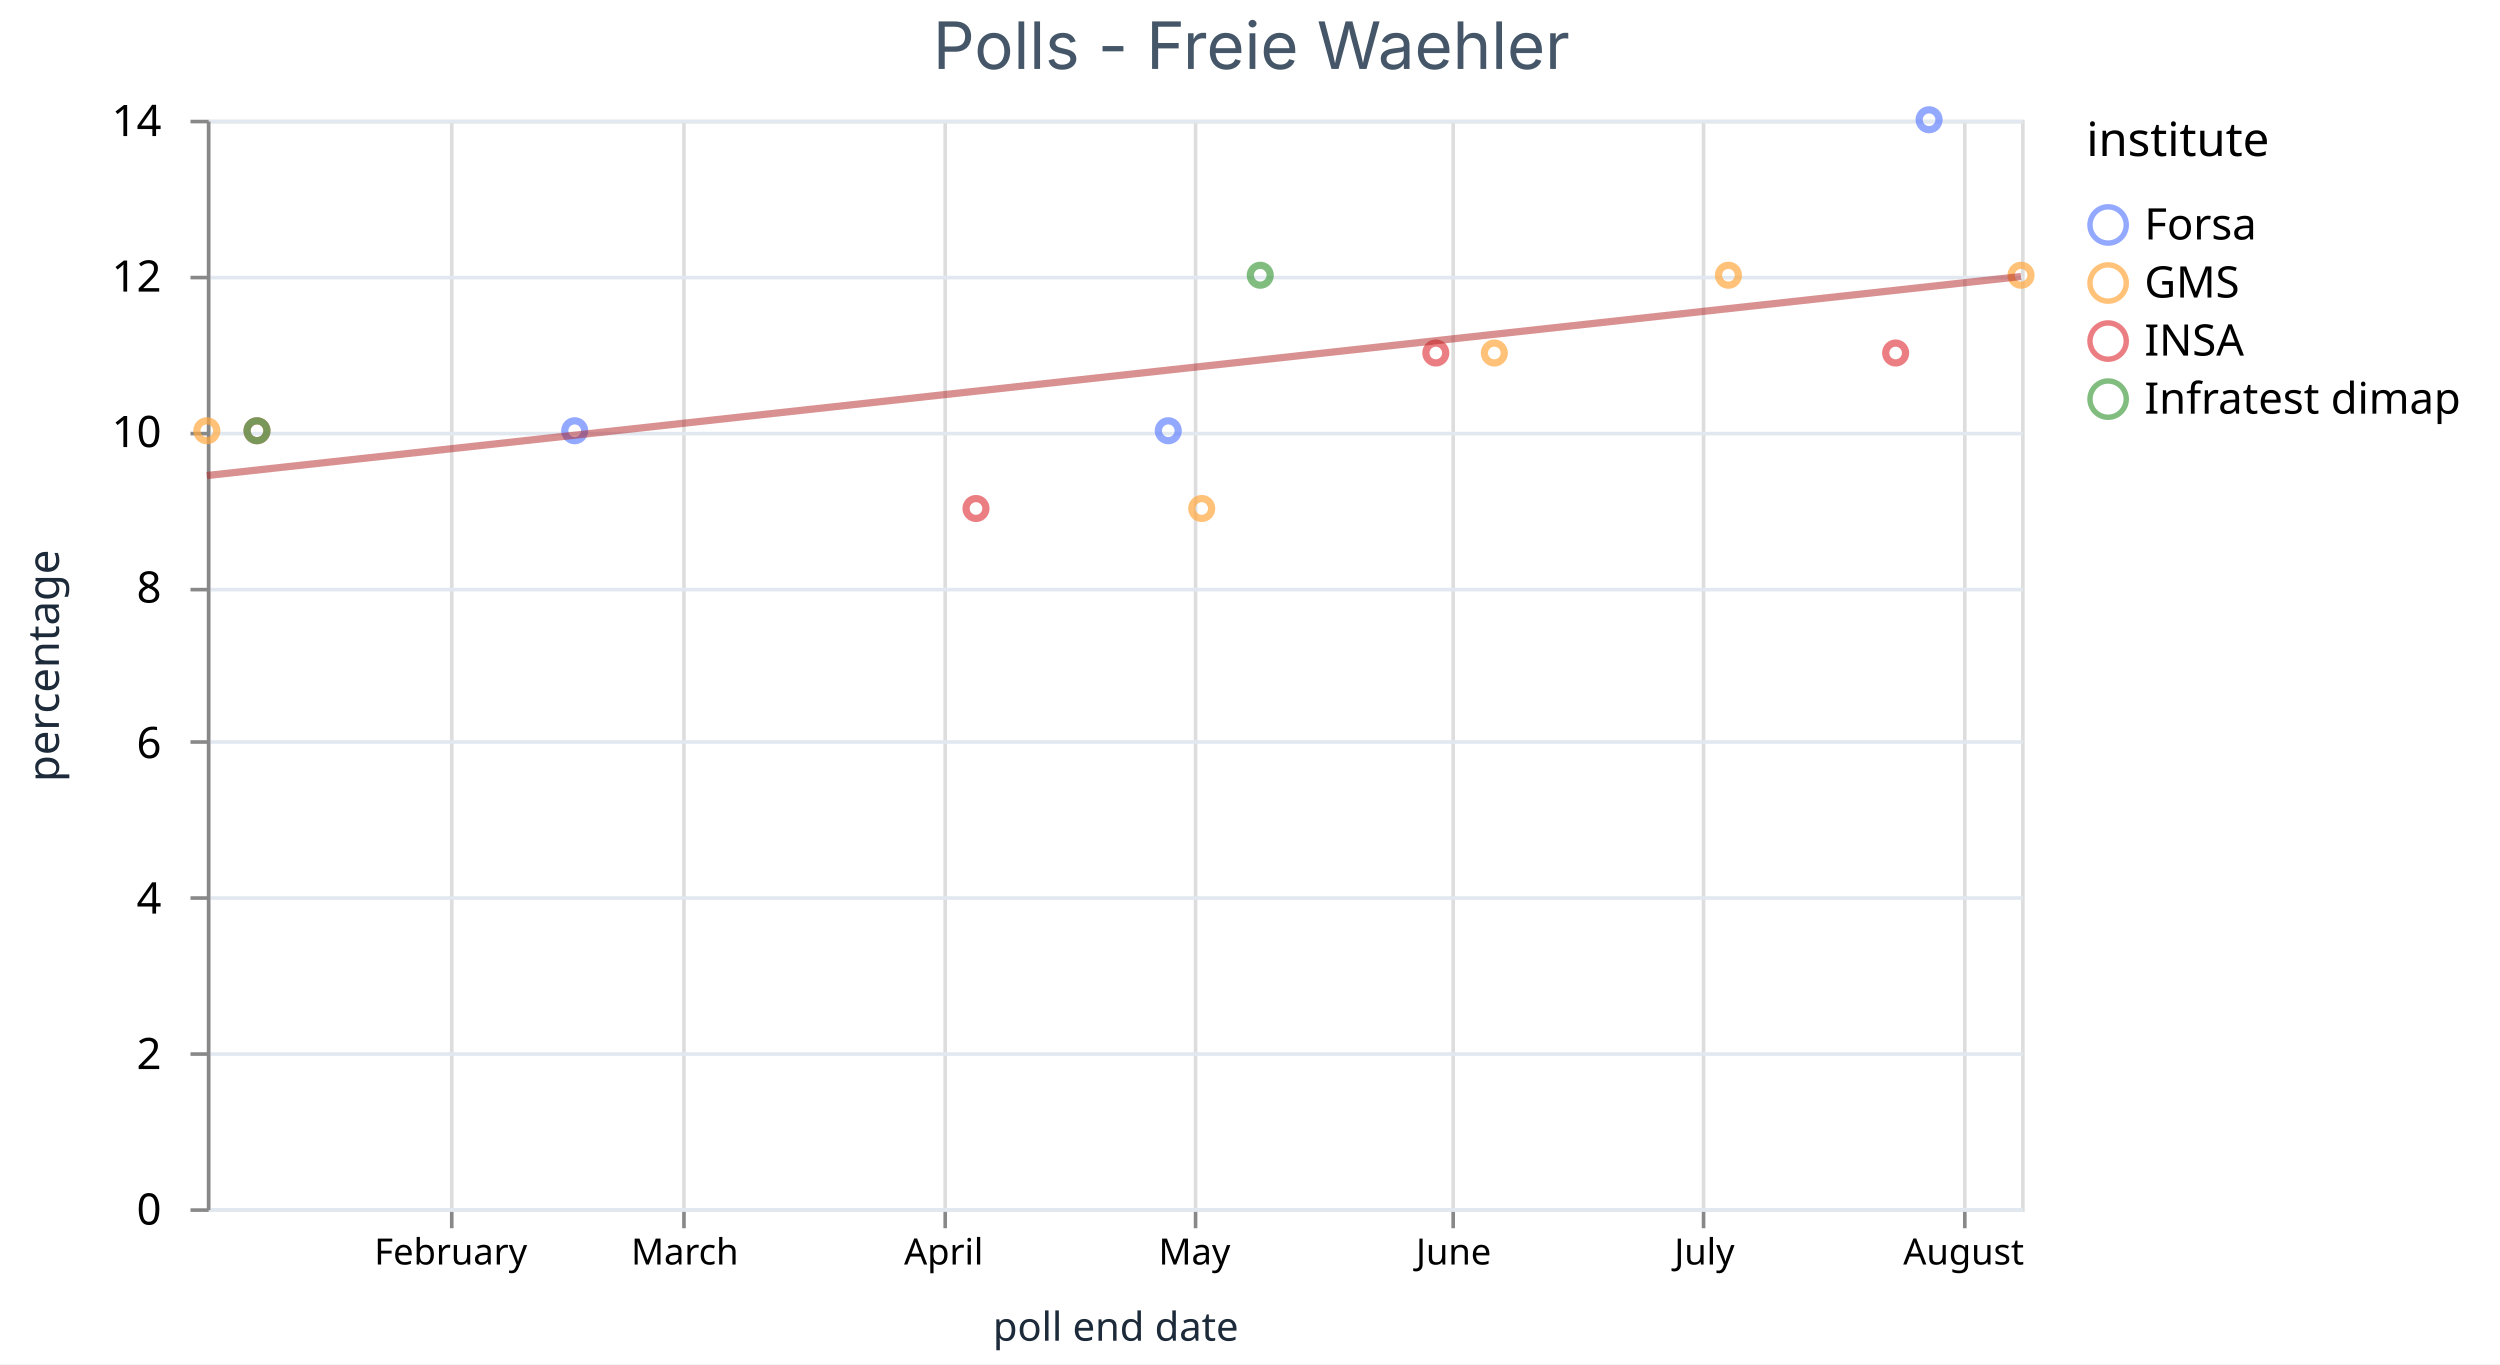
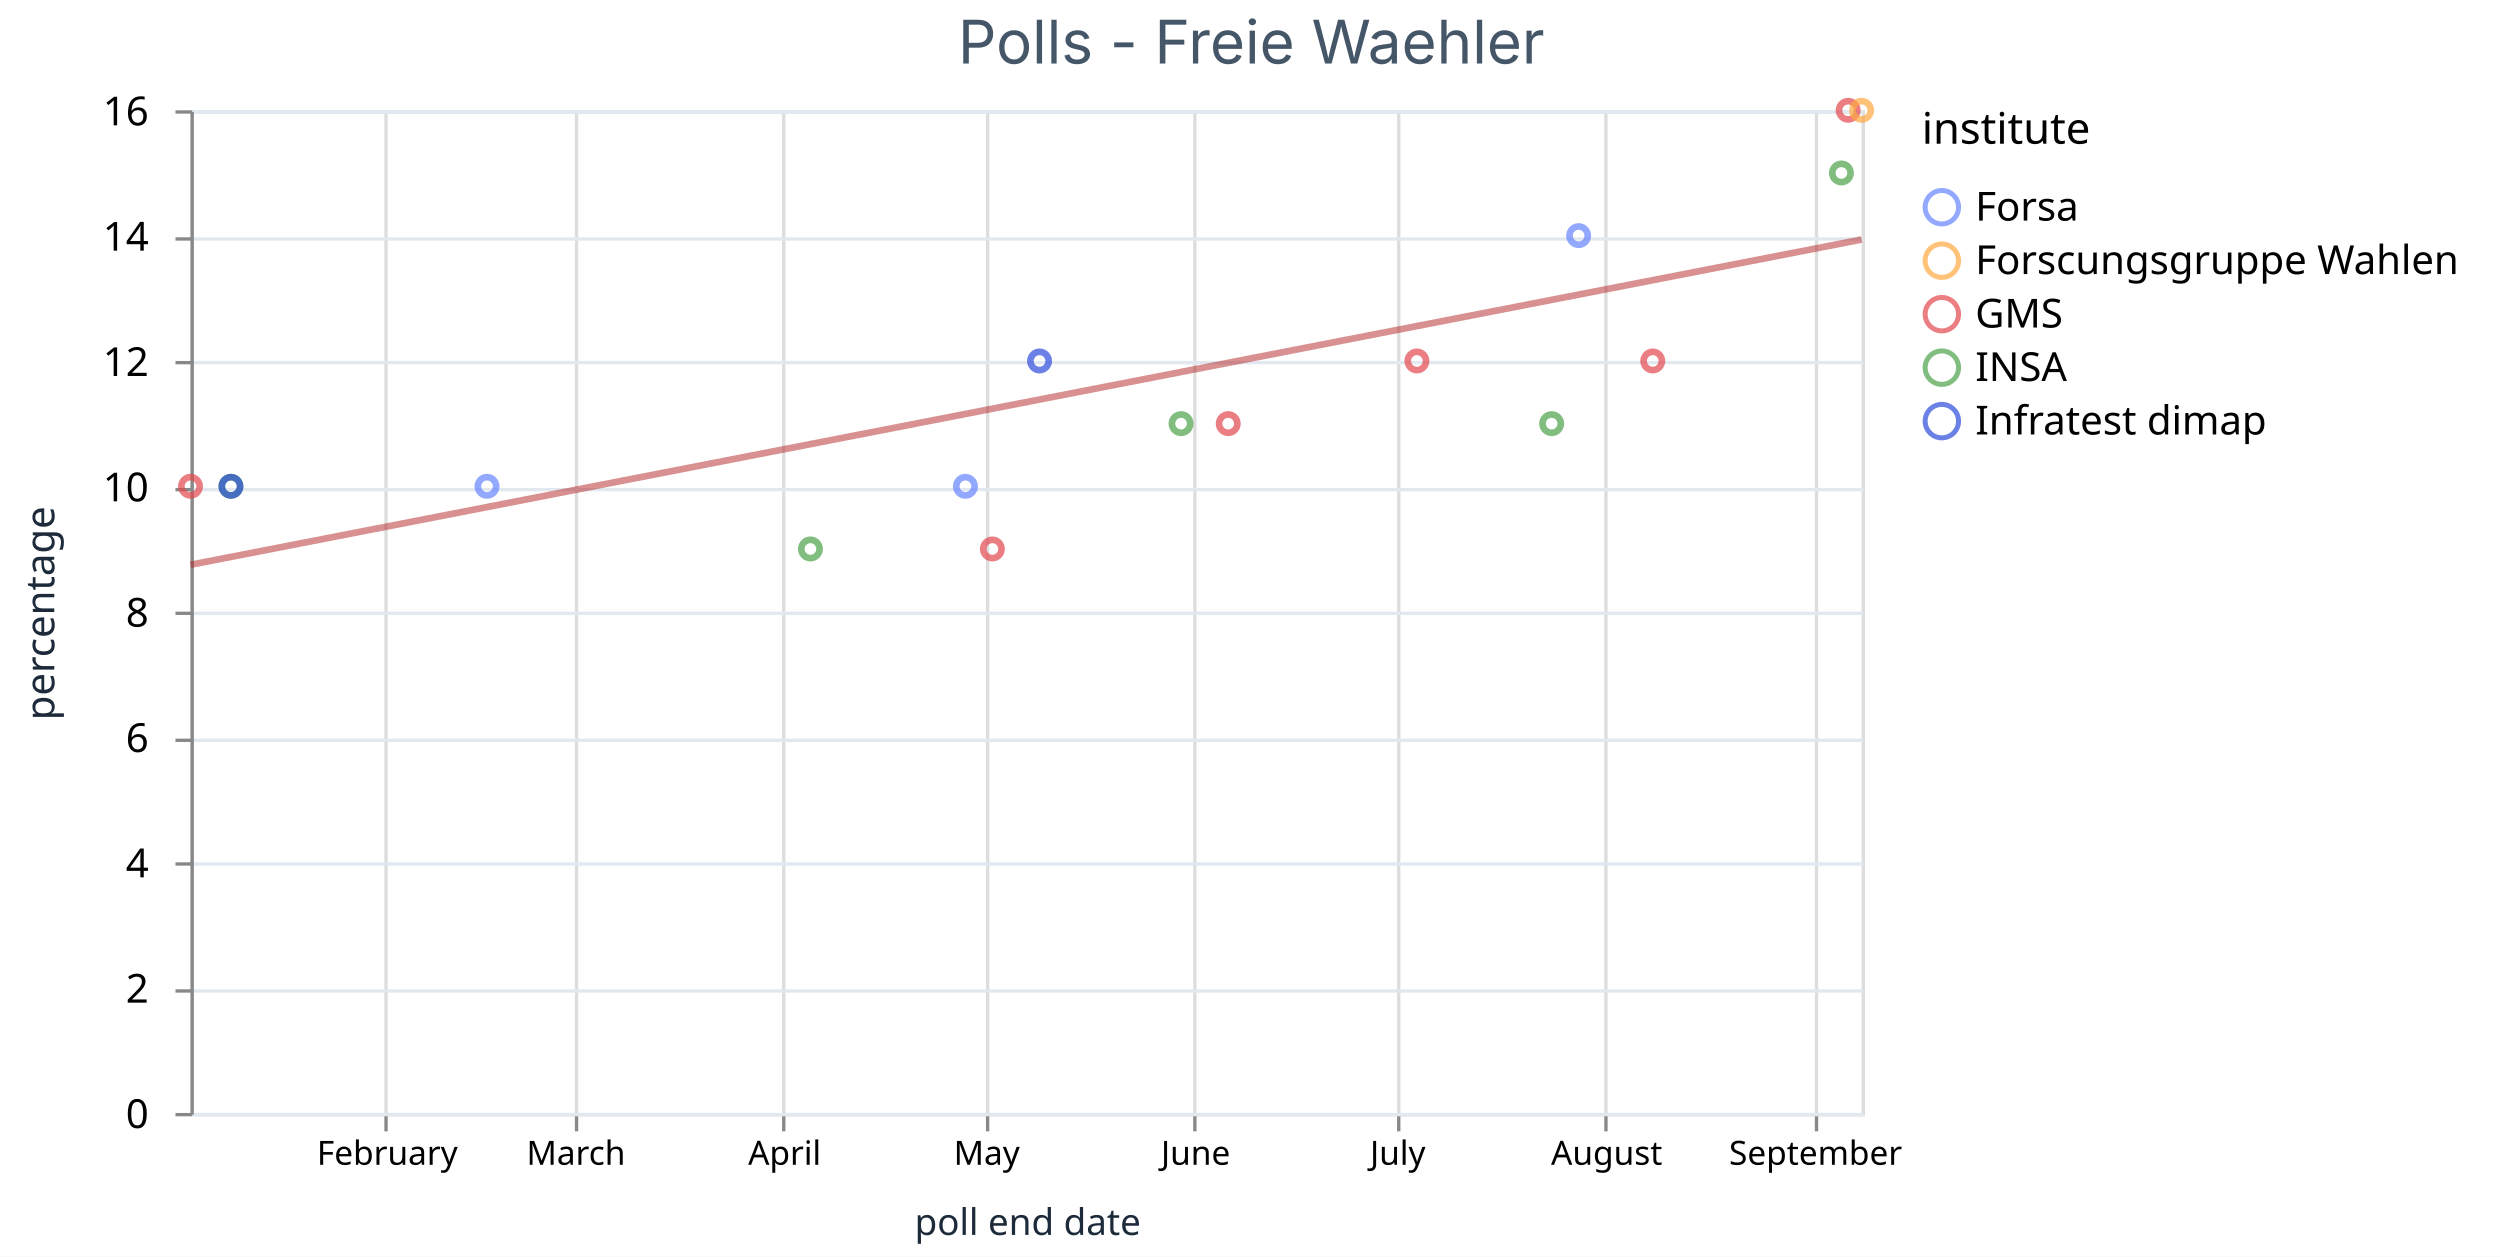
- <svg xmlns="http://www.w3.org/2000/svg" version="1.1" class="marks" width="689" height="376" viewBox="0 0 689 376">
-   <rect width="689" height="376" fill="#fff" />
+ <svg xmlns="http://www.w3.org/2000/svg" version="1.1" class="marks" width="748" height="376" viewBox="0 0 748 376">
+   <rect width="748" height="376" fill="#fff" />
  <g fill="none" stroke-miterlimit="10" transform="translate(57,33)">
    <g class="mark-group role-frame root" role="graphics-object" aria-roledescription="group mark container">
      <g transform="translate(0,0)">
        <path class="background" aria-hidden="true" d="M0.5,0.5h500v300h-500Z" stroke="#ddd" />
        <g>
          <g class="mark-group role-axis" aria-hidden="true">
            <g transform="translate(0.5,300.5)">
              <path class="background" aria-hidden="true" d="M0,0h0v0h0Z" pointer-events="none" />
              <g>
                <g class="mark-rule role-axis-grid" pointer-events="none">
-                   <line transform="translate(67,-300)" x2="0" y2="300" stroke="#ddd" stroke-width="1" opacity="1" />
-                   <line transform="translate(131,-300)" x2="0" y2="300" stroke="#ddd" stroke-width="1" opacity="1" />
-                   <line transform="translate(203,-300)" x2="0" y2="300" stroke="#ddd" stroke-width="1" opacity="1" />
-                   <line transform="translate(272,-300)" x2="0" y2="300" stroke="#ddd" stroke-width="1" opacity="1" />
-                   <line transform="translate(343,-300)" x2="0" y2="300" stroke="#ddd" stroke-width="1" opacity="1" />
-                   <line transform="translate(412,-300)" x2="0" y2="300" stroke="#ddd" stroke-width="1" opacity="1" />
-                   <line transform="translate(484,-300)" x2="0" y2="300" stroke="#ddd" stroke-width="1" opacity="1" />
+                   <line transform="translate(58,-300)" x2="0" y2="300" stroke="#ddd" stroke-width="1" opacity="1" />
+                   <line transform="translate(115,-300)" x2="0" y2="300" stroke="#ddd" stroke-width="1" opacity="1" />
+                   <line transform="translate(177,-300)" x2="0" y2="300" stroke="#ddd" stroke-width="1" opacity="1" />
+                   <line transform="translate(238,-300)" x2="0" y2="300" stroke="#ddd" stroke-width="1" opacity="1" />
+                   <line transform="translate(300,-300)" x2="0" y2="300" stroke="#ddd" stroke-width="1" opacity="1" />
+                   <line transform="translate(361,-300)" x2="0" y2="300" stroke="#ddd" stroke-width="1" opacity="1" />
+                   <line transform="translate(423,-300)" x2="0" y2="300" stroke="#ddd" stroke-width="1" opacity="1" />
+                   <line transform="translate(486,-300)" x2="0" y2="300" stroke="#ddd" stroke-width="1" opacity="1" />
                </g>
              </g>
              <path class="foreground" aria-hidden="true" d="" pointer-events="none" display="none" />
            </g>
          </g>
          <g class="mark-group role-axis" aria-hidden="true">
            <g transform="translate(0.5,0.5)">
              <path class="background" aria-hidden="true" d="M0,0h0v0h0Z" pointer-events="none" />
              <g>
                <g class="mark-rule role-axis-grid" pointer-events="none">
                  <line transform="translate(0,300)" x2="500" y2="0" stroke="#e1e8f0" stroke-width="1" opacity="1" />
-                   <line transform="translate(0,257)" x2="500" y2="0" stroke="#e1e8f0" stroke-width="1" opacity="1" />
-                   <line transform="translate(0,214)" x2="500" y2="0" stroke="#e1e8f0" stroke-width="1" opacity="1" />
-                   <line transform="translate(0,171)" x2="500" y2="0" stroke="#e1e8f0" stroke-width="1" opacity="1" />
-                   <line transform="translate(0,129)" x2="500" y2="0" stroke="#e1e8f0" stroke-width="1" opacity="1" />
-                   <line transform="translate(0,86)" x2="500" y2="0" stroke="#e1e8f0" stroke-width="1" opacity="1" />
-                   <line transform="translate(0,43)" x2="500" y2="0" stroke="#e1e8f0" stroke-width="1" opacity="1" />
+                   <line transform="translate(0,263)" x2="500" y2="0" stroke="#e1e8f0" stroke-width="1" opacity="1" />
+                   <line transform="translate(0,225)" x2="500" y2="0" stroke="#e1e8f0" stroke-width="1" opacity="1" />
+                   <line transform="translate(0,188)" x2="500" y2="0" stroke="#e1e8f0" stroke-width="1" opacity="1" />
+                   <line transform="translate(0,150)" x2="500" y2="0" stroke="#e1e8f0" stroke-width="1" opacity="1" />
+                   <line transform="translate(0,113)" x2="500" y2="0" stroke="#e1e8f0" stroke-width="1" opacity="1" />
+                   <line transform="translate(0,75)" x2="500" y2="0" stroke="#e1e8f0" stroke-width="1" opacity="1" />
+                   <line transform="translate(0,38)" x2="500" y2="0" stroke="#e1e8f0" stroke-width="1" opacity="1" />
                  <line transform="translate(0,0)" x2="500" y2="0" stroke="#e1e8f0" stroke-width="1" opacity="1" />
                </g>
              </g>
              <path class="foreground" aria-hidden="true" d="" pointer-events="none" display="none" />
            </g>
          </g>
-           <g class="mark-group role-axis" role="graphics-symbol" aria-roledescription="axis" aria-label="X-axis titled 'poll end date' for a time scale with values from Tuesday, 03 January 2023, 1:00:00 AM to Tuesday, 08 August 2023, 2:00:00 AM">
+           <g class="mark-group role-axis" role="graphics-symbol" aria-roledescription="axis" aria-label="X-axis titled 'poll end date' for a time scale with values from Tuesday, 03 January 2023, 1:00:00 AM to Friday, 08 September 2023, 2:00:00 AM">
            <g transform="translate(0.5,300.5)">
              <path class="background" aria-hidden="true" d="M0,0h0v0h0Z" pointer-events="none" />
              <g>
                <g class="mark-rule role-axis-tick" pointer-events="none">
-                   <line transform="translate(67,0)" x2="0" y2="5" stroke="#888" stroke-width="1" opacity="1" />
-                   <line transform="translate(131,0)" x2="0" y2="5" stroke="#888" stroke-width="1" opacity="1" />
-                   <line transform="translate(203,0)" x2="0" y2="5" stroke="#888" stroke-width="1" opacity="1" />
-                   <line transform="translate(272,0)" x2="0" y2="5" stroke="#888" stroke-width="1" opacity="1" />
-                   <line transform="translate(343,0)" x2="0" y2="5" stroke="#888" stroke-width="1" opacity="1" />
-                   <line transform="translate(412,0)" x2="0" y2="5" stroke="#888" stroke-width="1" opacity="1" />
-                   <line transform="translate(484,0)" x2="0" y2="5" stroke="#888" stroke-width="1" opacity="1" />
+                   <line transform="translate(58,0)" x2="0" y2="5" stroke="#888" stroke-width="1" opacity="1" />
+                   <line transform="translate(115,0)" x2="0" y2="5" stroke="#888" stroke-width="1" opacity="1" />
+                   <line transform="translate(177,0)" x2="0" y2="5" stroke="#888" stroke-width="1" opacity="1" />
+                   <line transform="translate(238,0)" x2="0" y2="5" stroke="#888" stroke-width="1" opacity="1" />
+                   <line transform="translate(300,0)" x2="0" y2="5" stroke="#888" stroke-width="1" opacity="1" />
+                   <line transform="translate(361,0)" x2="0" y2="5" stroke="#888" stroke-width="1" opacity="1" />
+                   <line transform="translate(423,0)" x2="0" y2="5" stroke="#888" stroke-width="1" opacity="1" />
+                   <line transform="translate(486,0)" x2="0" y2="5" stroke="#888" stroke-width="1" opacity="1" />
                </g>
                <g class="mark-text role-axis-label" pointer-events="none">
-                   <text text-anchor="middle" transform="translate(66.72427,15)" font-family="sans-serif" font-size="10px" fill="#000" opacity="1">February</text>
-                   <text text-anchor="middle" transform="translate(131.2404,15)" font-family="sans-serif" font-size="10px" fill="#000" opacity="1">March</text>
-                   <text text-anchor="middle" transform="translate(202.573,15)" font-family="sans-serif" font-size="10px" fill="#000" opacity="1">April</text>
-                   <text text-anchor="middle" transform="translate(271.6974,15)" font-family="sans-serif" font-size="10px" fill="#000" opacity="1">May</text>
-                   <text text-anchor="middle" transform="translate(343.126,15)" font-family="sans-serif" font-size="10px" fill="#000" opacity="1">June</text>
-                   <text text-anchor="middle" transform="translate(412.2504,15)" font-family="sans-serif" font-size="10px" fill="#000" opacity="1">July</text>
-                   <text text-anchor="middle" transform="translate(483.679,15)" font-family="sans-serif" font-size="10px" fill="#000" opacity="1">August</text>
+                   <text text-anchor="middle" transform="translate(58.38374,15)" font-family="sans-serif" font-size="10px" fill="#000" opacity="1">February</text>
+                   <text text-anchor="middle" transform="translate(114.8353,15)" font-family="sans-serif" font-size="10px" fill="#000" opacity="1">March</text>
+                   <text text-anchor="middle" transform="translate(177.2513,15)" font-family="sans-serif" font-size="10px" fill="#000" opacity="1">April</text>
+                   <text text-anchor="middle" transform="translate(237.7352,15)" font-family="sans-serif" font-size="10px" fill="#000" opacity="1">May</text>
+                   <text text-anchor="middle" transform="translate(300.2352,15)" font-family="sans-serif" font-size="10px" fill="#000" opacity="1">June</text>
+                   <text text-anchor="middle" transform="translate(360.7191,15)" font-family="sans-serif" font-size="10px" fill="#000" opacity="1">July</text>
+                   <text text-anchor="middle" transform="translate(423.2191,15)" font-family="sans-serif" font-size="10px" fill="#000" opacity="1">August</text>
+                   <text text-anchor="middle" transform="translate(485.7191,15)" font-family="sans-serif" font-size="10px" fill="#000" opacity="1">September</text>
                </g>
                <g class="mark-rule role-axis-domain" pointer-events="none">
                  <line transform="translate(0,0)" x2="500" y2="0" stroke="#e1e8f0" stroke-width="1" opacity="1" />
                </g>
                <g class="mark-text role-axis-title" pointer-events="none">
                  <text text-anchor="middle" transform="translate(250,36)" font-family="sans-serif" font-size="11px" font-weight="400" fill="#1c2a3a" opacity="1">poll end date</text>
                </g>
              </g>
              <path class="foreground" aria-hidden="true" d="" pointer-events="none" display="none" />
            </g>
          </g>
-           <g class="mark-group role-axis" role="graphics-symbol" aria-roledescription="axis" aria-label="Y-axis titled 'percentage' for a linear scale with values from 0 to 14">
+           <g class="mark-group role-axis" role="graphics-symbol" aria-roledescription="axis" aria-label="Y-axis titled 'percentage' for a linear scale with values from 0 to 16">
            <g transform="translate(0.5,0.5)">
              <path class="background" aria-hidden="true" d="M0,0h0v0h0Z" pointer-events="none" />
              <g>
                <g class="mark-rule role-axis-tick" pointer-events="none">
                  <line transform="translate(0,300)" x2="-5" y2="0" stroke="#888" stroke-width="1" opacity="1" />
-                   <line transform="translate(0,257)" x2="-5" y2="0" stroke="#888" stroke-width="1" opacity="1" />
-                   <line transform="translate(0,214)" x2="-5" y2="0" stroke="#888" stroke-width="1" opacity="1" />
-                   <line transform="translate(0,171)" x2="-5" y2="0" stroke="#888" stroke-width="1" opacity="1" />
-                   <line transform="translate(0,129)" x2="-5" y2="0" stroke="#888" stroke-width="1" opacity="1" />
-                   <line transform="translate(0,86)" x2="-5" y2="0" stroke="#888" stroke-width="1" opacity="1" />
-                   <line transform="translate(0,43)" x2="-5" y2="0" stroke="#888" stroke-width="1" opacity="1" />
+                   <line transform="translate(0,263)" x2="-5" y2="0" stroke="#888" stroke-width="1" opacity="1" />
+                   <line transform="translate(0,225)" x2="-5" y2="0" stroke="#888" stroke-width="1" opacity="1" />
+                   <line transform="translate(0,188)" x2="-5" y2="0" stroke="#888" stroke-width="1" opacity="1" />
+                   <line transform="translate(0,150)" x2="-5" y2="0" stroke="#888" stroke-width="1" opacity="1" />
+                   <line transform="translate(0,113)" x2="-5" y2="0" stroke="#888" stroke-width="1" opacity="1" />
+                   <line transform="translate(0,75)" x2="-5" y2="0" stroke="#888" stroke-width="1" opacity="1" />
+                   <line transform="translate(0,38)" x2="-5" y2="0" stroke="#888" stroke-width="1" opacity="1" />
                  <line transform="translate(0,0)" x2="-5" y2="0" stroke="#888" stroke-width="1" opacity="1" />
                </g>
                <g class="mark-text role-axis-label" pointer-events="none">
                  <text text-anchor="end" transform="translate(-13,304)" font-family="sans-serif" font-size="12px" fill="#000" opacity="1">0</text>
-                   <text text-anchor="end" transform="translate(-13,261.1429)" font-family="sans-serif" font-size="12px" fill="#000" opacity="1">2</text>
-                   <text text-anchor="end" transform="translate(-13,218.2857)" font-family="sans-serif" font-size="12px" fill="#000" opacity="1">4</text>
-                   <text text-anchor="end" transform="translate(-13,175.4286)" font-family="sans-serif" font-size="12px" fill="#000" opacity="1">6</text>
-                   <text text-anchor="end" transform="translate(-13,132.5714)" font-family="sans-serif" font-size="12px" fill="#000" opacity="1">8</text>
-                   <text text-anchor="end" transform="translate(-13,89.71429)" font-family="sans-serif" font-size="12px" fill="#000" opacity="1">10</text>
-                   <text text-anchor="end" transform="translate(-13,46.85714)" font-family="sans-serif" font-size="12px" fill="#000" opacity="1">12</text>
-                   <text text-anchor="end" transform="translate(-13,4)" font-family="sans-serif" font-size="12px" fill="#000" opacity="1">14</text>
+                   <text text-anchor="end" transform="translate(-13,266.5)" font-family="sans-serif" font-size="12px" fill="#000" opacity="1">2</text>
+                   <text text-anchor="end" transform="translate(-13,229)" font-family="sans-serif" font-size="12px" fill="#000" opacity="1">4</text>
+                   <text text-anchor="end" transform="translate(-13,191.5)" font-family="sans-serif" font-size="12px" fill="#000" opacity="1">6</text>
+                   <text text-anchor="end" transform="translate(-13,154)" font-family="sans-serif" font-size="12px" fill="#000" opacity="1">8</text>
+                   <text text-anchor="end" transform="translate(-13,116.5)" font-family="sans-serif" font-size="12px" fill="#000" opacity="1">10</text>
+                   <text text-anchor="end" transform="translate(-13,79)" font-family="sans-serif" font-size="12px" fill="#000" opacity="1">12</text>
+                   <text text-anchor="end" transform="translate(-13,41.5)" font-family="sans-serif" font-size="12px" fill="#000" opacity="1">14</text>
+                   <text text-anchor="end" transform="translate(-13,4)" font-family="sans-serif" font-size="12px" fill="#000" opacity="1">16</text>
                </g>
                <g class="mark-rule role-axis-domain" pointer-events="none">
                  <line transform="translate(0,300)" x2="0" y2="-300" stroke="#888" stroke-width="1" opacity="1" />
                </g>
                <g class="mark-text role-axis-title" pointer-events="none">
-                   <text text-anchor="middle" transform="translate(-38.26667,150) rotate(-90) translate(0,-3)" font-family="sans-serif" font-size="12px" font-weight="400" fill="#1c2a3a" opacity="1">percentage</text>
+                   <text text-anchor="middle" transform="translate(-38.25373,150) rotate(-90) translate(0,-3)" font-family="sans-serif" font-size="12px" font-weight="400" fill="#1c2a3a" opacity="1">percentage</text>
                </g>
              </g>
              <path class="foreground" aria-hidden="true" d="" pointer-events="none" display="none" />
            </g>
          </g>
          <g class="mark-symbol role-mark layer_0_marks" role="graphics-object" aria-roledescription="symbol mark container">
-             <path aria-label="poll end date: Aug 08, 2023; percentage: 12; institute: GMS" role="graphics-symbol" aria-roledescription="point" transform="translate(500,42.85714)" d="M2.739,0A2.739,2.739,0,1,1,-2.739,0A2.739,2.739,0,1,1,2.739,0" stroke="#ffa83f" stroke-width="2" opacity="0.7" />
-             <path aria-label="poll end date: Jul 28, 2023; percentage: 14; institute: Forsa" role="graphics-symbol" aria-roledescription="point" transform="translate(474.6544,0)" d="M2.739,0A2.739,2.739,0,1,1,-2.739,0A2.739,2.739,0,1,1,2.739,0" stroke="#6583ff" stroke-width="2" opacity="0.7" />
-             <path aria-label="poll end date: Jul 24, 2023; percentage: 11; institute: INSA" role="graphics-symbol" aria-roledescription="point" transform="translate(465.4378,64.28571)" d="M2.739,0A2.739,2.739,0,1,1,-2.739,0A2.739,2.739,0,1,1,2.739,0" stroke="#e2474d" stroke-width="2" opacity="0.7" />
-             <path aria-label="poll end date: Jul 04, 2023; percentage: 12; institute: GMS" role="graphics-symbol" aria-roledescription="point" transform="translate(419.3548,42.85714)" d="M2.739,0A2.739,2.739,0,1,1,-2.739,0A2.739,2.739,0,1,1,2.739,0" stroke="#ffa83f" stroke-width="2" opacity="0.7" />
-             <path aria-label="poll end date: Jun 06, 2023; percentage: 11; institute: GMS" role="graphics-symbol" aria-roledescription="point" transform="translate(354.8387,64.28571)" d="M2.739,0A2.739,2.739,0,1,1,-2.739,0A2.739,2.739,0,1,1,2.739,0" stroke="#ffa83f" stroke-width="2" opacity="0.7" />
-             <path aria-label="poll end date: May 30, 2023; percentage: 11; institute: INSA" role="graphics-symbol" aria-roledescription="point" transform="translate(338.7097,64.28571)" d="M2.739,0A2.739,2.739,0,1,1,-2.739,0A2.739,2.739,0,1,1,2.739,0" stroke="#e2474d" stroke-width="2" opacity="0.7" />
-             <path aria-label="poll end date: May 09, 2023; percentage: 12; institute: Infratest dimap" role="graphics-symbol" aria-roledescription="point" transform="translate(290.3226,42.85714)" d="M2.739,0A2.739,2.739,0,1,1,-2.739,0A2.739,2.739,0,1,1,2.739,0" stroke="#4aa148" stroke-width="2" opacity="0.7" />
-             <path aria-label="poll end date: Apr 28, 2023; percentage: 10; institute: Forsa" role="graphics-symbol" aria-roledescription="point" transform="translate(264.977,85.71429)" d="M2.739,0A2.739,2.739,0,1,1,-2.739,0A2.739,2.739,0,1,1,2.739,0" stroke="#6583ff" stroke-width="2" opacity="0.7" />
-             <path aria-label="poll end date: May 02, 2023; percentage: 9; institute: GMS" role="graphics-symbol" aria-roledescription="point" transform="translate(274.1935,107.1429)" d="M2.739,0A2.739,2.739,0,1,1,-2.739,0A2.739,2.739,0,1,1,2.739,0" stroke="#ffa83f" stroke-width="2" opacity="0.7" />
-             <path aria-label="poll end date: Apr 05, 2023; percentage: 9; institute: INSA" role="graphics-symbol" aria-roledescription="point" transform="translate(211.9816,107.1429)" d="M2.739,0A2.739,2.739,0,1,1,-2.739,0A2.739,2.739,0,1,1,2.739,0" stroke="#e2474d" stroke-width="2" opacity="0.7" />
-             <path aria-label="poll end date: Feb 16, 2023; percentage: 10; institute: Forsa" role="graphics-symbol" aria-roledescription="point" transform="translate(101.3825,85.71429)" d="M2.739,0A2.739,2.739,0,1,1,-2.739,0A2.739,2.739,0,1,1,2.739,0" stroke="#6583ff" stroke-width="2" opacity="0.7" />
-             <path aria-label="poll end date: Jan 09, 2023; percentage: 10; institute: INSA" role="graphics-symbol" aria-roledescription="point" transform="translate(13.82488,85.71429)" d="M2.739,0A2.739,2.739,0,1,1,-2.739,0A2.739,2.739,0,1,1,2.739,0" stroke="#e2474d" stroke-width="2" opacity="0.7" />
-             <path aria-label="poll end date: Jan 09, 2023; percentage: 10; institute: Infratest dimap" role="graphics-symbol" aria-roledescription="point" transform="translate(13.82488,85.71429)" d="M2.739,0A2.739,2.739,0,1,1,-2.739,0A2.739,2.739,0,1,1,2.739,0" stroke="#4aa148" stroke-width="2" opacity="0.7" />
-             <path aria-label="poll end date: Jan 03, 2023; percentage: 10; institute: GMS" role="graphics-symbol" aria-roledescription="point" transform="translate(0,85.71429)" d="M2.739,0A2.739,2.739,0,1,1,-2.739,0A2.739,2.739,0,1,1,2.739,0" stroke="#ffa83f" stroke-width="2" opacity="0.7" />
+             <path aria-label="poll end date: Jan 03, 2023; percentage: 10; institute: GMS" role="graphics-symbol" aria-roledescription="point" transform="translate(0,112.5)" d="M2.739,0A2.739,2.739,0,1,1,-2.739,0A2.739,2.739,0,1,1,2.739,0" stroke="#e2474d" stroke-width="2" opacity="0.7" />
+             <path aria-label="poll end date: Jan 09, 2023; percentage: 10; institute: INSA" role="graphics-symbol" aria-roledescription="point" transform="translate(12.09677,112.5)" d="M2.739,0A2.739,2.739,0,1,1,-2.739,0A2.739,2.739,0,1,1,2.739,0" stroke="#4aa148" stroke-width="2" opacity="0.7" />
+             <path aria-label="poll end date: Jan 09, 2023; percentage: 10; institute: Infratest dimap" role="graphics-symbol" aria-roledescription="point" transform="translate(12.09677,112.5)" d="M2.739,0A2.739,2.739,0,1,1,-2.739,0A2.739,2.739,0,1,1,2.739,0" stroke="#2d4cdb" stroke-width="2" opacity="0.7" />
+             <path aria-label="poll end date: Feb 16, 2023; percentage: 10; institute: Forsa" role="graphics-symbol" aria-roledescription="point" transform="translate(88.70968,112.5)" d="M2.739,0A2.739,2.739,0,1,1,-2.739,0A2.739,2.739,0,1,1,2.739,0" stroke="#6583ff" stroke-width="2" opacity="0.7" />
+             <path aria-label="poll end date: Apr 05, 2023; percentage: 9; institute: INSA" role="graphics-symbol" aria-roledescription="point" transform="translate(185.4839,131.25)" d="M2.739,0A2.739,2.739,0,1,1,-2.739,0A2.739,2.739,0,1,1,2.739,0" stroke="#4aa148" stroke-width="2" opacity="0.7" />
+             <path aria-label="poll end date: Apr 28, 2023; percentage: 10; institute: Forsa" role="graphics-symbol" aria-roledescription="point" transform="translate(231.8548,112.5)" d="M2.739,0A2.739,2.739,0,1,1,-2.739,0A2.739,2.739,0,1,1,2.739,0" stroke="#6583ff" stroke-width="2" opacity="0.7" />
+             <path aria-label="poll end date: May 02, 2023; percentage: 9; institute: GMS" role="graphics-symbol" aria-roledescription="point" transform="translate(239.9194,131.25)" d="M2.739,0A2.739,2.739,0,1,1,-2.739,0A2.739,2.739,0,1,1,2.739,0" stroke="#e2474d" stroke-width="2" opacity="0.7" />
+             <path aria-label="poll end date: May 09, 2023; percentage: 12; institute: Infratest dimap" role="graphics-symbol" aria-roledescription="point" transform="translate(254.0323,75)" d="M2.739,0A2.739,2.739,0,1,1,-2.739,0A2.739,2.739,0,1,1,2.739,0" stroke="#2d4cdb" stroke-width="2" opacity="0.7" />
+             <path aria-label="poll end date: May 30, 2023; percentage: 11; institute: INSA" role="graphics-symbol" aria-roledescription="point" transform="translate(296.371,93.75)" d="M2.739,0A2.739,2.739,0,1,1,-2.739,0A2.739,2.739,0,1,1,2.739,0" stroke="#4aa148" stroke-width="2" opacity="0.7" />
+             <path aria-label="poll end date: Jun 06, 2023; percentage: 11; institute: GMS" role="graphics-symbol" aria-roledescription="point" transform="translate(310.4839,93.75)" d="M2.739,0A2.739,2.739,0,1,1,-2.739,0A2.739,2.739,0,1,1,2.739,0" stroke="#e2474d" stroke-width="2" opacity="0.7" />
+             <path aria-label="poll end date: Jul 04, 2023; percentage: 12; institute: GMS" role="graphics-symbol" aria-roledescription="point" transform="translate(366.9355,75)" d="M2.739,0A2.739,2.739,0,1,1,-2.739,0A2.739,2.739,0,1,1,2.739,0" stroke="#e2474d" stroke-width="2" opacity="0.7" />
+             <path aria-label="poll end date: Jul 24, 2023; percentage: 11; institute: INSA" role="graphics-symbol" aria-roledescription="point" transform="translate(407.2581,93.75)" d="M2.739,0A2.739,2.739,0,1,1,-2.739,0A2.739,2.739,0,1,1,2.739,0" stroke="#4aa148" stroke-width="2" opacity="0.7" />
+             <path aria-label="poll end date: Jul 28, 2023; percentage: 14; institute: Forsa" role="graphics-symbol" aria-roledescription="point" transform="translate(415.3226,37.5)" d="M2.739,0A2.739,2.739,0,1,1,-2.739,0A2.739,2.739,0,1,1,2.739,0" stroke="#6583ff" stroke-width="2" opacity="0.7" />
+             <path aria-label="poll end date: Aug 08, 2023; percentage: 12; institute: GMS" role="graphics-symbol" aria-roledescription="point" transform="translate(437.5,75)" d="M2.739,0A2.739,2.739,0,1,1,-2.739,0A2.739,2.739,0,1,1,2.739,0" stroke="#e2474d" stroke-width="2" opacity="0.7" />
+             <path aria-label="poll end date: Sep 05, 2023; percentage: 15; institute: INSA" role="graphics-symbol" aria-roledescription="point" transform="translate(493.9516,18.75)" d="M2.739,0A2.739,2.739,0,1,1,-2.739,0A2.739,2.739,0,1,1,2.739,0" stroke="#4aa148" stroke-width="2" opacity="0.7" />
+             <path aria-label="poll end date: Sep 06, 2023; percentage: 16; institute: GMS" role="graphics-symbol" aria-roledescription="point" transform="translate(495.9677,0)" d="M2.739,0A2.739,2.739,0,1,1,-2.739,0A2.739,2.739,0,1,1,2.739,0" stroke="#e2474d" stroke-width="2" opacity="0.7" />
+             <path aria-label="poll end date: Sep 08, 2023; percentage: 16; institute: Forscungsgruppe Wahlen" role="graphics-symbol" aria-roledescription="point" transform="translate(500,0)" d="M2.739,0A2.739,2.739,0,1,1,-2.739,0A2.739,2.739,0,1,1,2.739,0" stroke="#ffa83f" stroke-width="2" opacity="0.7" />
          </g>
          <g class="mark-line role-mark layer_1_marks" role="graphics-object" aria-roledescription="line mark container">
-             <path aria-label="poll end date: Jan 03, 2023; percentage: 9.42406967302" role="graphics-symbol" aria-roledescription="line mark" d="M0,98.056L500,43.202" stroke="firebrick" stroke-width="2" opacity="0.5" />
-           </g>
-           <g class="mark-group role-legend" role="graphics-symbol" aria-roledescription="legend" aria-label="Symbol legend titled 'institute' for stroke color with 4 values: Forsa, GMS, INSA, Infratest dimap">
+             <path aria-label="poll end date: Jan 03, 2023; percentage: 8.74794973164" role="graphics-symbol" aria-roledescription="line mark" d="M0,135.976L500,38.662" stroke="firebrick" stroke-width="2" opacity="0.5" />
+           </g>
+           <g class="mark-group role-legend" role="graphics-symbol" aria-roledescription="legend" aria-label="Symbol legend titled 'institute' for stroke color with 5 values: Forsa, Forscungsgruppe Wahlen, GMS, INSA, Infratest dimap">
            <g transform="translate(518,0)">
-               <path class="background" aria-hidden="true" d="M0,0h109v84h-109Z" pointer-events="none" />
+               <path class="background" aria-hidden="true" d="M0,0h168v100h-168Z" pointer-events="none" />
              <g>
                <g class="mark-group role-legend-entry">
                  <g transform="translate(0,23)">
                    <path class="background" aria-hidden="true" d="M0,0h0v0h0Z" pointer-events="none" />
                    <g>
                      <g class="mark-group role-scope" role="graphics-object" aria-roledescription="group mark container">
                        <g transform="translate(0,0)">
-                           <path class="background" aria-hidden="true" d="M0,0h108.083v12.5h-108.083Z" pointer-events="none" opacity="1" />
+                           <path class="background" aria-hidden="true" d="M0,0h167.448v12.5h-167.448Z" pointer-events="none" opacity="1" />
                          <g>
                            <g class="mark-symbol role-legend-symbol" pointer-events="none">
                              <path transform="translate(6,6)" d="M5,0A5,5,0,1,1,-5,0A5,5,0,1,1,5,0" stroke="#6583ff" stroke-width="1.5" opacity="0.7" />
                            </g>
                            <g class="mark-text role-legend-label" pointer-events="none">
                              <text text-anchor="start" transform="translate(16,10)" font-family="sans-serif" font-size="12px" fill="#000" opacity="1">Forsa</text>
                            </g>
                          </g>
                          <path class="foreground" aria-hidden="true" d="" pointer-events="none" display="none" />
                        </g>
                        <g transform="translate(0,16)">
-                           <path class="background" aria-hidden="true" d="M0,0h108.083v12.5h-108.083Z" pointer-events="none" opacity="1" />
+                           <path class="background" aria-hidden="true" d="M0,0h167.448v12.5h-167.448Z" pointer-events="none" opacity="1" />
                          <g>
                            <g class="mark-symbol role-legend-symbol" pointer-events="none">
                              <path transform="translate(6,6)" d="M5,0A5,5,0,1,1,-5,0A5,5,0,1,1,5,0" stroke="#ffa83f" stroke-width="1.5" opacity="0.7" />
                            </g>
                            <g class="mark-text role-legend-label" pointer-events="none">
+                               <text text-anchor="start" transform="translate(16,10)" font-family="sans-serif" font-size="12px" fill="#000" opacity="1">Forscungsgruppe Wahlen</text>
+                             </g>
+                           </g>
+                           <path class="foreground" aria-hidden="true" d="" pointer-events="none" display="none" />
+                         </g>
+                         <g transform="translate(0,32)">
+                           <path class="background" aria-hidden="true" d="M0,0h167.448v12.5h-167.448Z" pointer-events="none" opacity="1" />
+                           <g>
+                             <g class="mark-symbol role-legend-symbol" pointer-events="none">
+                               <path transform="translate(6,6)" d="M5,0A5,5,0,1,1,-5,0A5,5,0,1,1,5,0" stroke="#e2474d" stroke-width="1.5" opacity="0.7" />
+                             </g>
+                             <g class="mark-text role-legend-label" pointer-events="none">
                              <text text-anchor="start" transform="translate(16,10)" font-family="sans-serif" font-size="12px" fill="#000" opacity="1">GMS</text>
                            </g>
                          </g>
                          <path class="foreground" aria-hidden="true" d="" pointer-events="none" display="none" />
                        </g>
-                         <g transform="translate(0,32)">
-                           <path class="background" aria-hidden="true" d="M0,0h108.083v12.5h-108.083Z" pointer-events="none" opacity="1" />
-                           <g>
-                             <g class="mark-symbol role-legend-symbol" pointer-events="none">
-                               <path transform="translate(6,6)" d="M5,0A5,5,0,1,1,-5,0A5,5,0,1,1,5,0" stroke="#e2474d" stroke-width="1.5" opacity="0.7" />
+                         <g transform="translate(0,48)">
+                           <path class="background" aria-hidden="true" d="M0,0h167.448v12.5h-167.448Z" pointer-events="none" opacity="1" />
+                           <g>
+                             <g class="mark-symbol role-legend-symbol" pointer-events="none">
+                               <path transform="translate(6,6)" d="M5,0A5,5,0,1,1,-5,0A5,5,0,1,1,5,0" stroke="#4aa148" stroke-width="1.5" opacity="0.7" />
                            </g>
                            <g class="mark-text role-legend-label" pointer-events="none">
                              <text text-anchor="start" transform="translate(16,10)" font-family="sans-serif" font-size="12px" fill="#000" opacity="1">INSA</text>
                            </g>
                          </g>
                          <path class="foreground" aria-hidden="true" d="" pointer-events="none" display="none" />
                        </g>
-                         <g transform="translate(0,48)">
-                           <path class="background" aria-hidden="true" d="M0,0h108.083v12.5h-108.083Z" pointer-events="none" opacity="1" />
-                           <g>
-                             <g class="mark-symbol role-legend-symbol" pointer-events="none">
-                               <path transform="translate(6,6)" d="M5,0A5,5,0,1,1,-5,0A5,5,0,1,1,5,0" stroke="#4aa148" stroke-width="1.5" opacity="0.7" />
+                         <g transform="translate(0,64)">
+                           <path class="background" aria-hidden="true" d="M0,0h167.448v12.5h-167.448Z" pointer-events="none" opacity="1" />
+                           <g>
+                             <g class="mark-symbol role-legend-symbol" pointer-events="none">
+                               <path transform="translate(6,6)" d="M5,0A5,5,0,1,1,-5,0A5,5,0,1,1,5,0" stroke="#2d4cdb" stroke-width="1.5" opacity="0.7" />
                            </g>
                            <g class="mark-text role-legend-label" pointer-events="none">
                              <text text-anchor="start" transform="translate(16,10)" font-family="sans-serif" font-size="12px" fill="#000" opacity="1">Infratest dimap</text>
                            </g>
                          </g>
                          <path class="foreground" aria-hidden="true" d="" pointer-events="none" display="none" />
                        </g>
                      </g>
                    </g>
                    <path class="foreground" aria-hidden="true" d="" pointer-events="none" display="none" />
                  </g>
                </g>
                <g class="mark-text role-legend-title" pointer-events="none">
                  <text text-anchor="start" transform="translate(0,10)" font-family="sans-serif" font-size="13px" font-weight="400" fill="#000" opacity="1">institute</text>
                </g>
              </g>
              <path class="foreground" aria-hidden="true" d="" pointer-events="none" display="none" />
            </g>
          </g>
          <g class="mark-group role-title">
-             <g transform="translate(287.8667,-28)">
+             <g transform="translate(317.3731,-28)">
              <path class="background" aria-hidden="true" d="M0,0h0v0h0Z" pointer-events="none" />
              <g>
                <g class="mark-text role-title-text" role="graphics-symbol" aria-roledescription="title" aria-label="Title text 'Polls - Freie Waehler'" pointer-events="none">
                  <text text-anchor="middle" transform="translate(0,14)" font-family="Inter" font-size="18px" font-weight="400" fill="#445668" opacity="1">Polls - Freie Waehler</text>
                </g>
              </g>
              <path class="foreground" aria-hidden="true" d="" pointer-events="none" display="none" />
            </g>
          </g>
        </g>
        <path class="foreground" aria-hidden="true" d="" display="none" />
      </g>
    </g>
  </g>
</svg>
